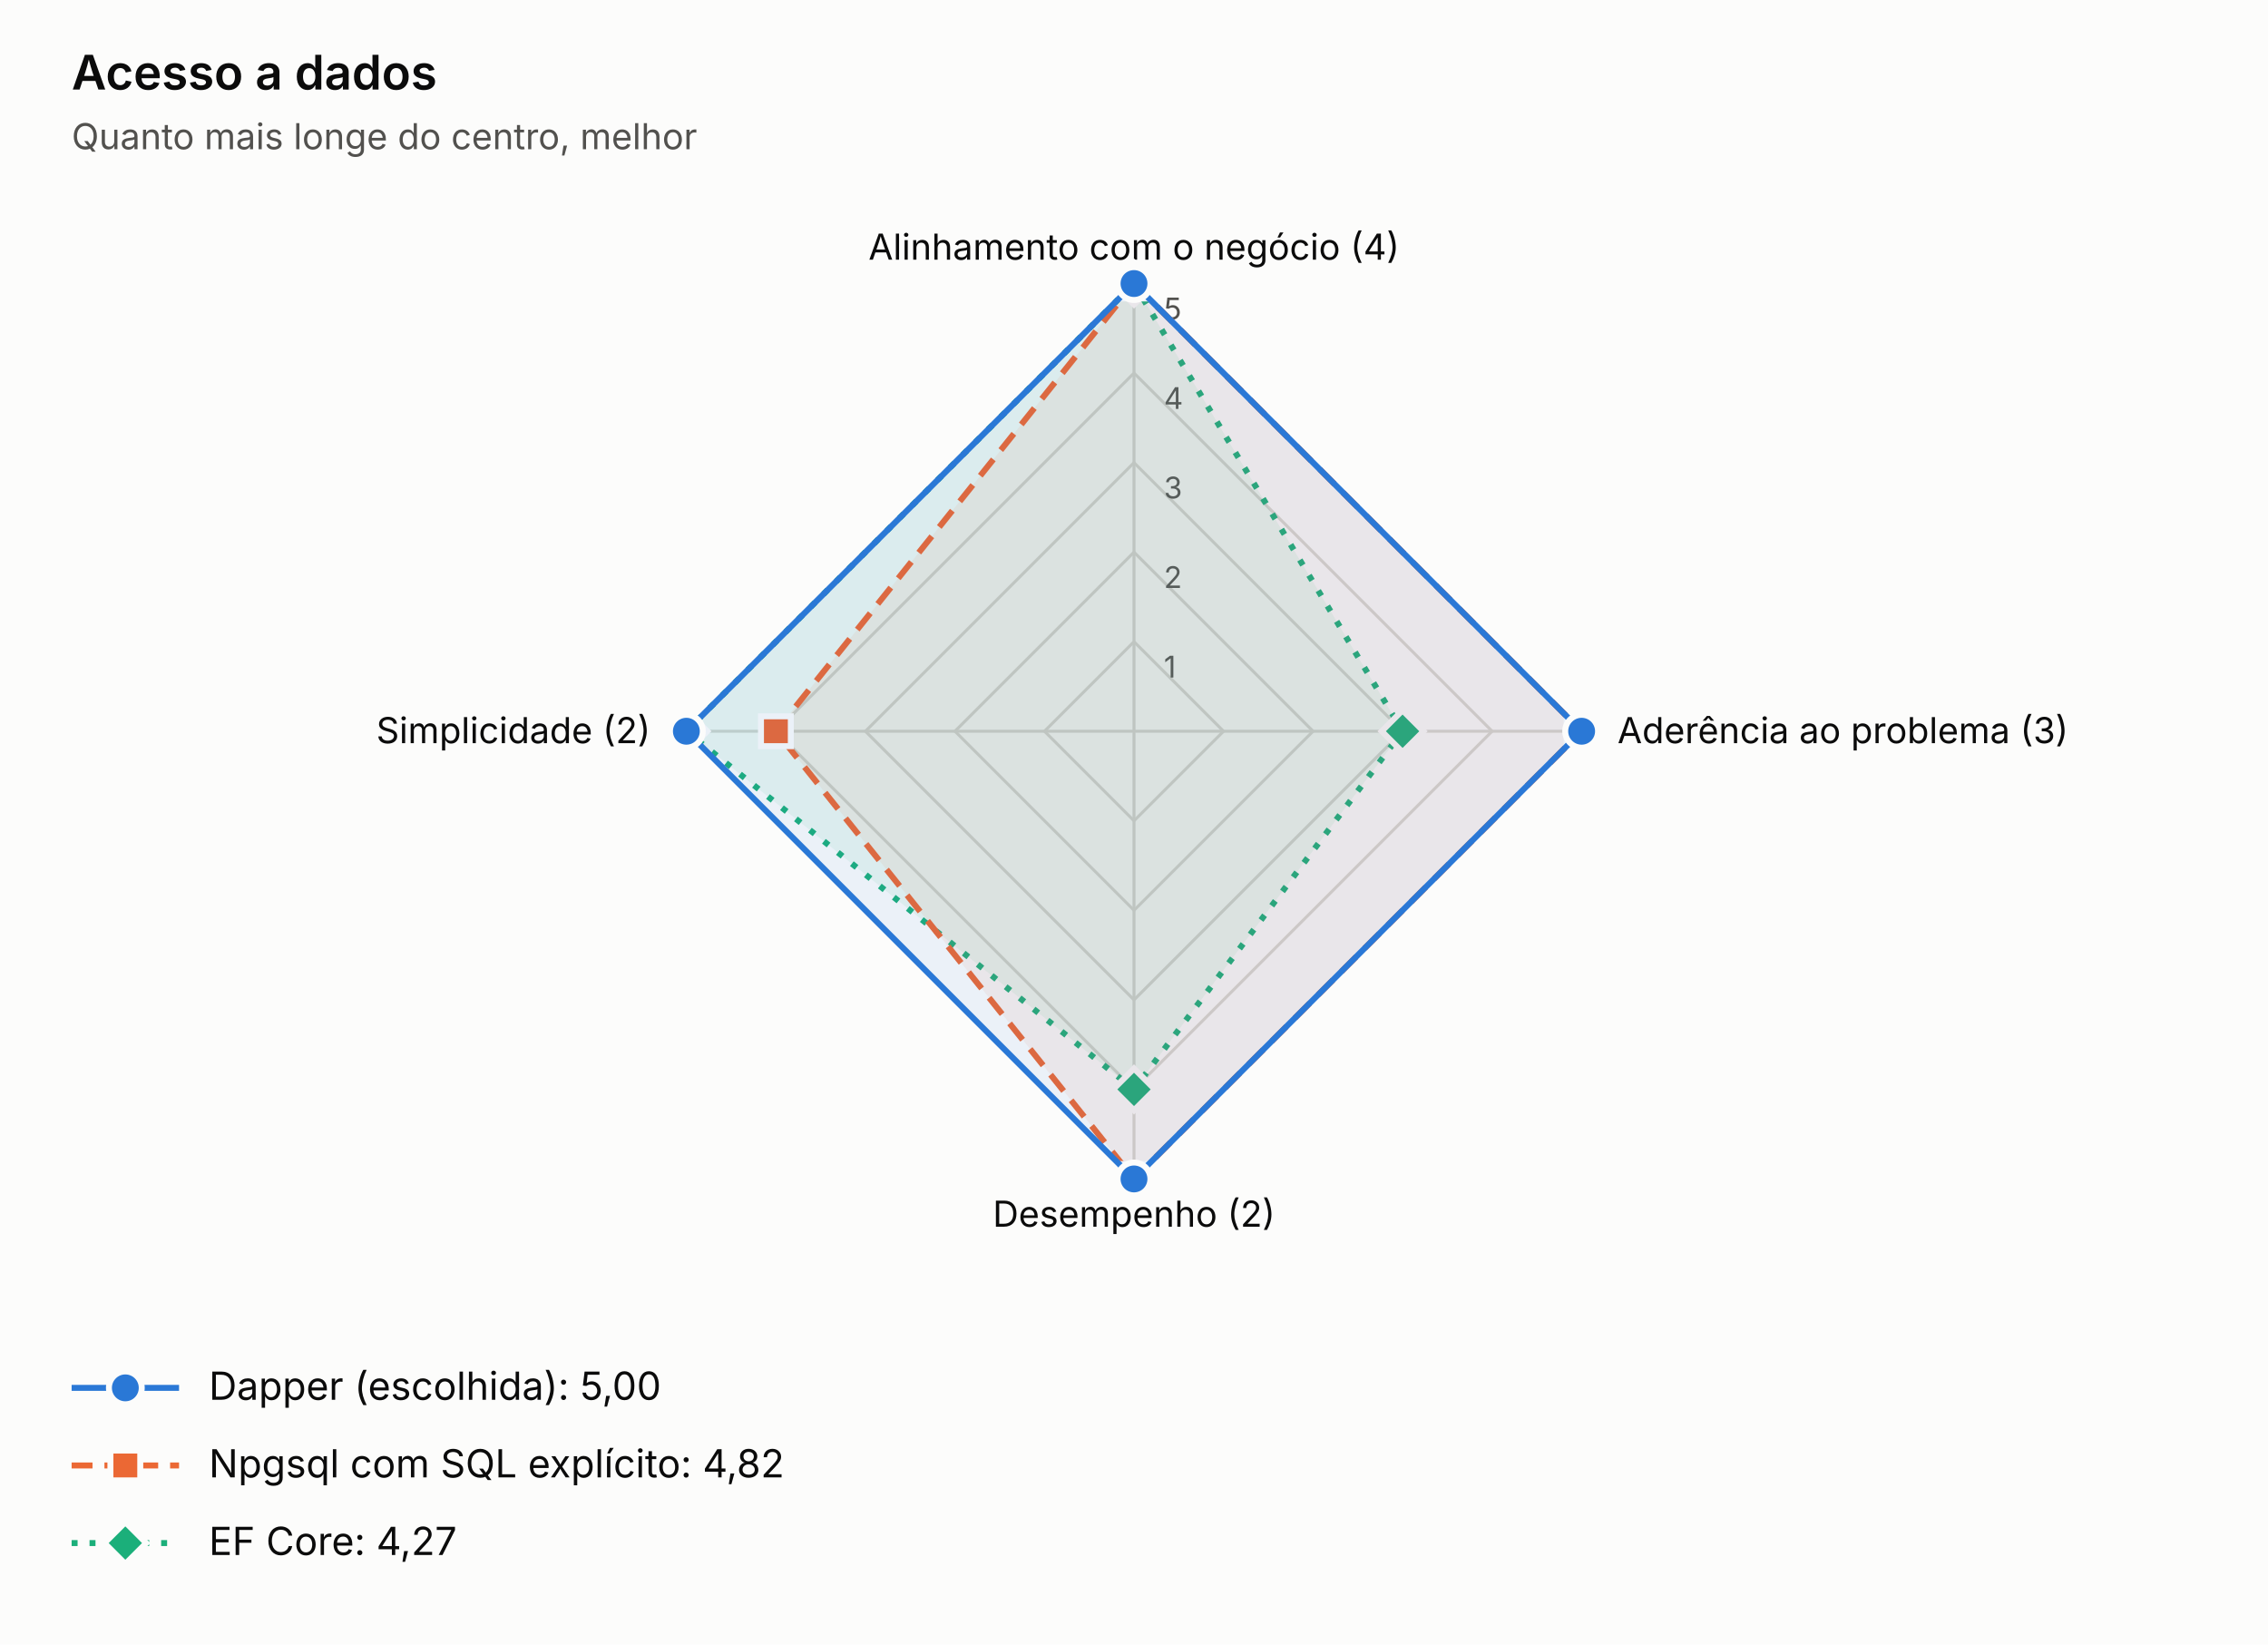
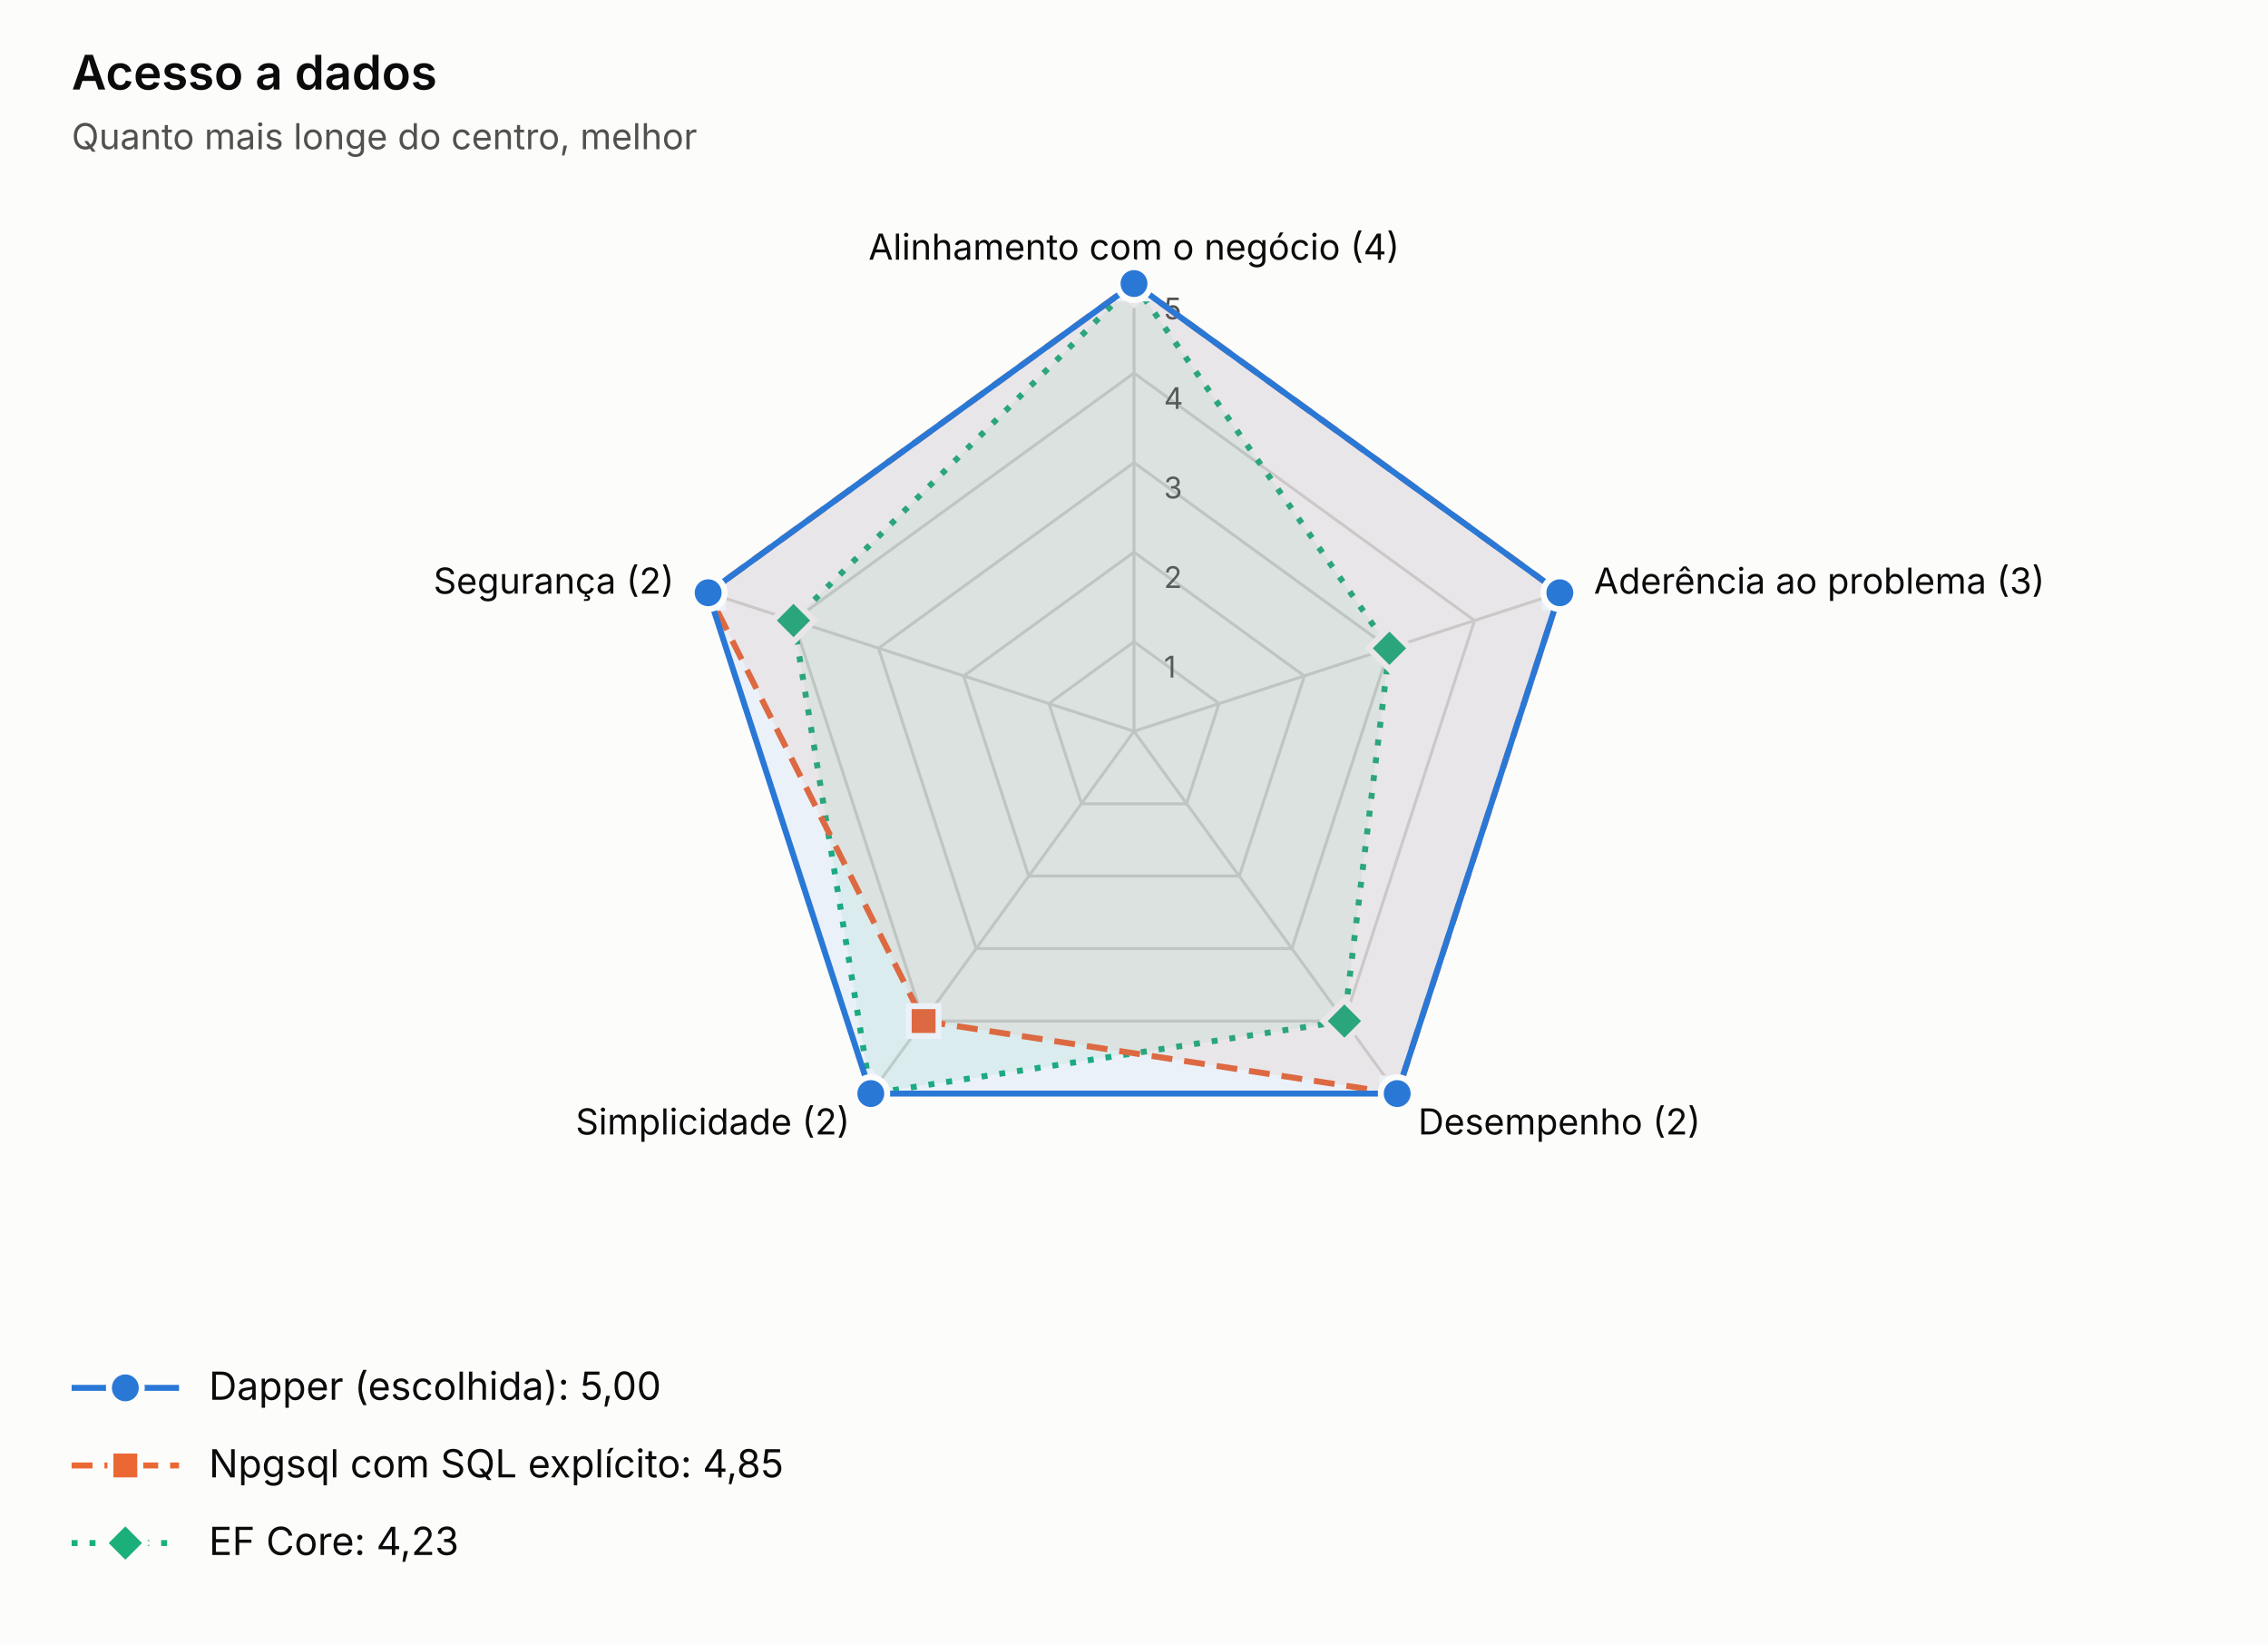
<svg xmlns="http://www.w3.org/2000/svg" viewBox="0 0 760 551" role="img" aria-label="Acesso a dados" font-family="-apple-system, BlinkMacSystemFont, 'Segoe UI', sans-serif">
  <rect width="760" height="551" fill="#fcfcfb" />
  <text x="24" y="30" font-size="16" font-weight="600" fill="#0b0b0b">Acesso a dados</text>
  <text x="24" y="50" font-size="12" fill="#52514e">Quanto mais longe do centro, melhor</text>
-   <polygon points="380.0,215.0 410.0,245.0 380.0,275.0 350.0,245.0" fill="none" stroke="#d9d8d3" stroke-width="1" />
+   <polygon points="380.0,215.0 408.5,235.7 397.6,269.3 362.4,269.3 351.5,235.7" fill="none" stroke="#d9d8d3" stroke-width="1" />
  <text x="390.0" y="227.0" font-size="10" fill="#52514e">1</text>
-   <polygon points="380.0,185.0 440.0,245.0 380.0,305.0 320.0,245.0" fill="none" stroke="#d9d8d3" stroke-width="1" />
+   <polygon points="380.0,185.0 437.1,226.5 415.3,293.5 344.7,293.5 322.9,226.5" fill="none" stroke="#d9d8d3" stroke-width="1" />
  <text x="390.0" y="197.0" font-size="10" fill="#52514e">2</text>
-   <polygon points="380.0,155.0 470.0,245.0 380.0,335.0 290.0,245.0" fill="none" stroke="#d9d8d3" stroke-width="1" />
+   <polygon points="380.0,155.0 465.6,217.2 432.9,317.8 327.1,317.8 294.4,217.2" fill="none" stroke="#d9d8d3" stroke-width="1" />
  <text x="390.0" y="167.0" font-size="10" fill="#52514e">3</text>
-   <polygon points="380.0,125.0 500.0,245.0 380.0,365.0 260.0,245.0" fill="none" stroke="#d9d8d3" stroke-width="1" />
+   <polygon points="380.0,125.0 494.1,207.9 450.5,342.1 309.5,342.1 265.9,207.9" fill="none" stroke="#d9d8d3" stroke-width="1" />
  <text x="390.0" y="137.0" font-size="10" fill="#52514e">4</text>
-   <polygon points="380.0,95.0 530.0,245.0 380.0,395.0 230.0,245.0" fill="none" stroke="#d9d8d3" stroke-width="1" />
+   <polygon points="380.0,95.0 522.7,198.6 468.2,366.4 291.8,366.4 237.3,198.6" fill="none" stroke="#d9d8d3" stroke-width="1" />
  <text x="390.0" y="107.0" font-size="10" fill="#52514e">5</text>
  <line x1="380" y1="245" x2="380.0" y2="95.0" stroke="#d9d8d3" stroke-width="1" />
  <text x="380.0" y="87.0" text-anchor="middle" font-size="12" fill="#0b0b0b">Alinhamento com o negócio (4)</text>
-   <line x1="380" y1="245" x2="530.0" y2="245.0" stroke="#d9d8d3" stroke-width="1" />
-   <text x="542.0" y="249.0" text-anchor="start" font-size="12" fill="#0b0b0b">Aderência ao problema (3)</text>
-   <line x1="380" y1="245" x2="380.0" y2="395.0" stroke="#d9d8d3" stroke-width="1" />
-   <text x="380.0" y="411.0" text-anchor="middle" font-size="12" fill="#0b0b0b">Desempenho (2)</text>
-   <line x1="380" y1="245" x2="230.0" y2="245.0" stroke="#d9d8d3" stroke-width="1" />
-   <text x="218.0" y="249.0" text-anchor="end" font-size="12" fill="#0b0b0b">Simplicidade (2)</text>
-   <polygon points="380.0,95.0 470.0,245.0 380.0,365.0 230.0,245.0" fill="#1baf7a" fill-opacity="0.08" stroke="#1baf7a" stroke-width="2" stroke-linejoin="round" stroke-dasharray="2 4" />
+   <line x1="380" y1="245" x2="522.7" y2="198.6" stroke="#d9d8d3" stroke-width="1" />
+   <text x="534.1" y="198.9" text-anchor="start" font-size="12" fill="#0b0b0b">Aderência ao problema (3)</text>
+   <line x1="380" y1="245" x2="468.2" y2="366.4" stroke="#d9d8d3" stroke-width="1" />
+   <text x="475.2" y="380.1" text-anchor="start" font-size="12" fill="#0b0b0b">Desempenho (2)</text>
+   <line x1="380" y1="245" x2="291.8" y2="366.4" stroke="#d9d8d3" stroke-width="1" />
+   <text x="284.8" y="380.1" text-anchor="end" font-size="12" fill="#0b0b0b">Simplicidade (2)</text>
+   <line x1="380" y1="245" x2="237.3" y2="198.6" stroke="#d9d8d3" stroke-width="1" />
+   <text x="225.9" y="198.9" text-anchor="end" font-size="12" fill="#0b0b0b">Segurança (2)</text>
+   <polygon points="380.0,95.0 465.6,217.2 450.5,342.1 291.8,366.4 265.9,207.9" fill="#1baf7a" fill-opacity="0.08" stroke="#1baf7a" stroke-width="2" stroke-linejoin="round" stroke-dasharray="2 4" />
  <polygon points="380.0,88.0 387.0,95.0 380.0,102.0 373.0,95.0" fill="#1baf7a" stroke="#fcfcfb" stroke-width="2" />
-   <polygon points="470.0,238.0 477.0,245.0 470.0,252.0 463.0,245.0" fill="#1baf7a" stroke="#fcfcfb" stroke-width="2" />
-   <polygon points="380.0,358.0 387.0,365.0 380.0,372.0 373.0,365.0" fill="#1baf7a" stroke="#fcfcfb" stroke-width="2" />
-   <polygon points="230.0,238.0 237.0,245.0 230.0,252.0 223.0,245.0" fill="#1baf7a" stroke="#fcfcfb" stroke-width="2" />
-   <polygon points="380.0,95.0 530.0,245.0 380.0,395.0 260.0,245.0" fill="#eb6834" fill-opacity="0.08" stroke="#eb6834" stroke-width="2" stroke-linejoin="round" stroke-dasharray="7 4" />
+   <polygon points="465.6,210.2 472.6,217.2 465.6,224.2 458.6,217.2" fill="#1baf7a" stroke="#fcfcfb" stroke-width="2" />
+   <polygon points="450.5,335.1 457.5,342.1 450.5,349.1 443.5,342.1" fill="#1baf7a" stroke="#fcfcfb" stroke-width="2" />
+   <polygon points="291.8,359.4 298.8,366.4 291.8,373.4 284.8,366.4" fill="#1baf7a" stroke="#fcfcfb" stroke-width="2" />
+   <polygon points="265.9,200.9 272.9,207.9 265.9,214.9 258.9,207.9" fill="#1baf7a" stroke="#fcfcfb" stroke-width="2" />
+   <polygon points="380.0,95.0 522.7,198.6 468.2,366.4 309.5,342.1 237.3,198.6" fill="#eb6834" fill-opacity="0.08" stroke="#eb6834" stroke-width="2" stroke-linejoin="round" stroke-dasharray="7 4" />
  <rect x="375.0" y="90.0" width="10" height="10" fill="#eb6834" stroke="#fcfcfb" stroke-width="2" />
-   <rect x="525.0" y="240.0" width="10" height="10" fill="#eb6834" stroke="#fcfcfb" stroke-width="2" />
-   <rect x="375.0" y="390.0" width="10" height="10" fill="#eb6834" stroke="#fcfcfb" stroke-width="2" />
-   <rect x="255.0" y="240.0" width="10" height="10" fill="#eb6834" stroke="#fcfcfb" stroke-width="2" />
-   <polygon points="380.0,95.0 530.0,245.0 380.0,395.0 230.0,245.0" fill="#2a78d6" fill-opacity="0.08" stroke="#2a78d6" stroke-width="2" stroke-linejoin="round" />
+   <rect x="517.7" y="193.6" width="10" height="10" fill="#eb6834" stroke="#fcfcfb" stroke-width="2" />
+   <rect x="463.2" y="361.4" width="10" height="10" fill="#eb6834" stroke="#fcfcfb" stroke-width="2" />
+   <rect x="304.5" y="337.1" width="10" height="10" fill="#eb6834" stroke="#fcfcfb" stroke-width="2" />
+   <rect x="232.3" y="193.6" width="10" height="10" fill="#eb6834" stroke="#fcfcfb" stroke-width="2" />
+   <polygon points="380.0,95.0 522.7,198.6 468.2,366.4 291.8,366.4 237.3,198.6" fill="#2a78d6" fill-opacity="0.08" stroke="#2a78d6" stroke-width="2" stroke-linejoin="round" />
  <circle cx="380.0" cy="95.0" r="5.5" fill="#2a78d6" stroke="#fcfcfb" stroke-width="2" />
-   <circle cx="530.0" cy="245.0" r="5.5" fill="#2a78d6" stroke="#fcfcfb" stroke-width="2" />
-   <circle cx="380.0" cy="395.0" r="5.5" fill="#2a78d6" stroke="#fcfcfb" stroke-width="2" />
-   <circle cx="230.0" cy="245.0" r="5.5" fill="#2a78d6" stroke="#fcfcfb" stroke-width="2" />
+   <circle cx="522.7" cy="198.6" r="5.5" fill="#2a78d6" stroke="#fcfcfb" stroke-width="2" />
+   <circle cx="468.2" cy="366.4" r="5.5" fill="#2a78d6" stroke="#fcfcfb" stroke-width="2" />
+   <circle cx="291.8" cy="366.4" r="5.5" fill="#2a78d6" stroke="#fcfcfb" stroke-width="2" />
+   <circle cx="237.3" cy="198.6" r="5.5" fill="#2a78d6" stroke="#fcfcfb" stroke-width="2" />
  <line x1="24" y1="465" x2="60" y2="465" stroke="#2a78d6" stroke-width="2" />
  <circle cx="42.0" cy="465.0" r="5.5" fill="#2a78d6" stroke="#fcfcfb" stroke-width="2" />
  <text x="70" y="469" font-size="13" fill="#0b0b0b">Dapper (escolhida): 5,00</text>
  <line x1="24" y1="491" x2="60" y2="491" stroke="#eb6834" stroke-width="2" stroke-dasharray="7 4" />
  <rect x="37.0" y="486.0" width="10" height="10" fill="#eb6834" stroke="#fcfcfb" stroke-width="2" />
-   <text x="70" y="495" font-size="13" fill="#0b0b0b">Npgsql com SQL explícito: 4,82</text>
+   <text x="70" y="495" font-size="13" fill="#0b0b0b">Npgsql com SQL explícito: 4,85</text>
  <line x1="24" y1="517" x2="60" y2="517" stroke="#1baf7a" stroke-width="2" stroke-dasharray="2 4" />
  <polygon points="42.0,510.0 49.0,517.0 42.0,524.0 35.0,517.0" fill="#1baf7a" stroke="#fcfcfb" stroke-width="2" />
-   <text x="70" y="521" font-size="13" fill="#0b0b0b">EF Core: 4,27</text>
+   <text x="70" y="521" font-size="13" fill="#0b0b0b">EF Core: 4,23</text>
</svg>
